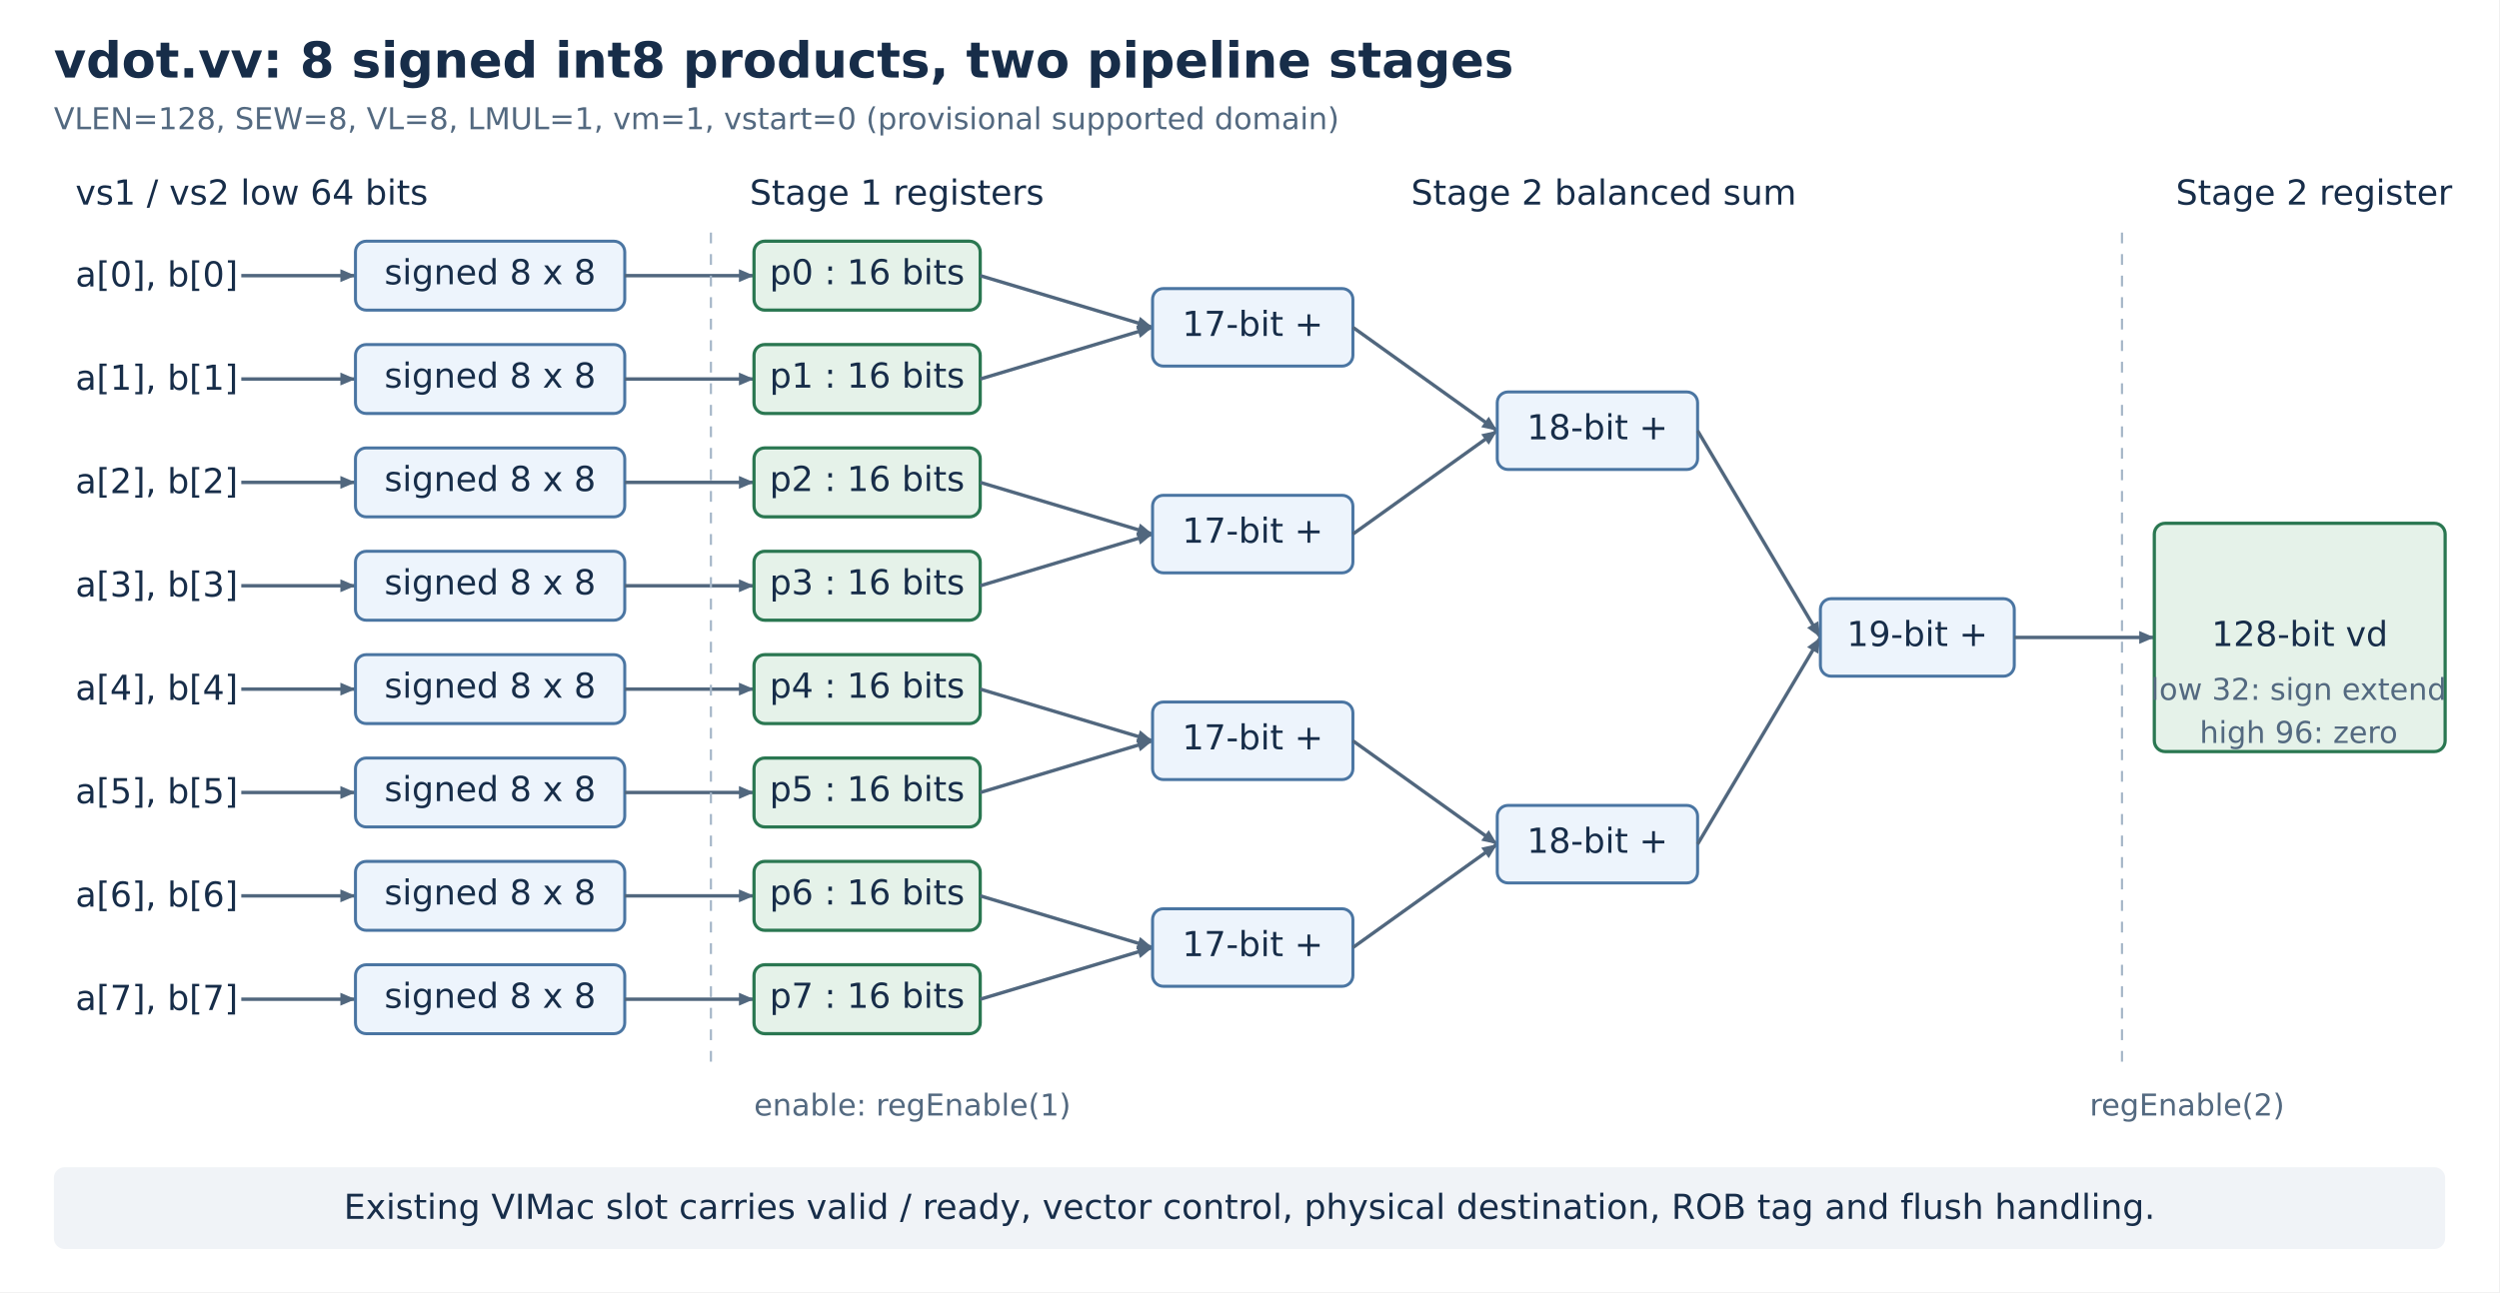
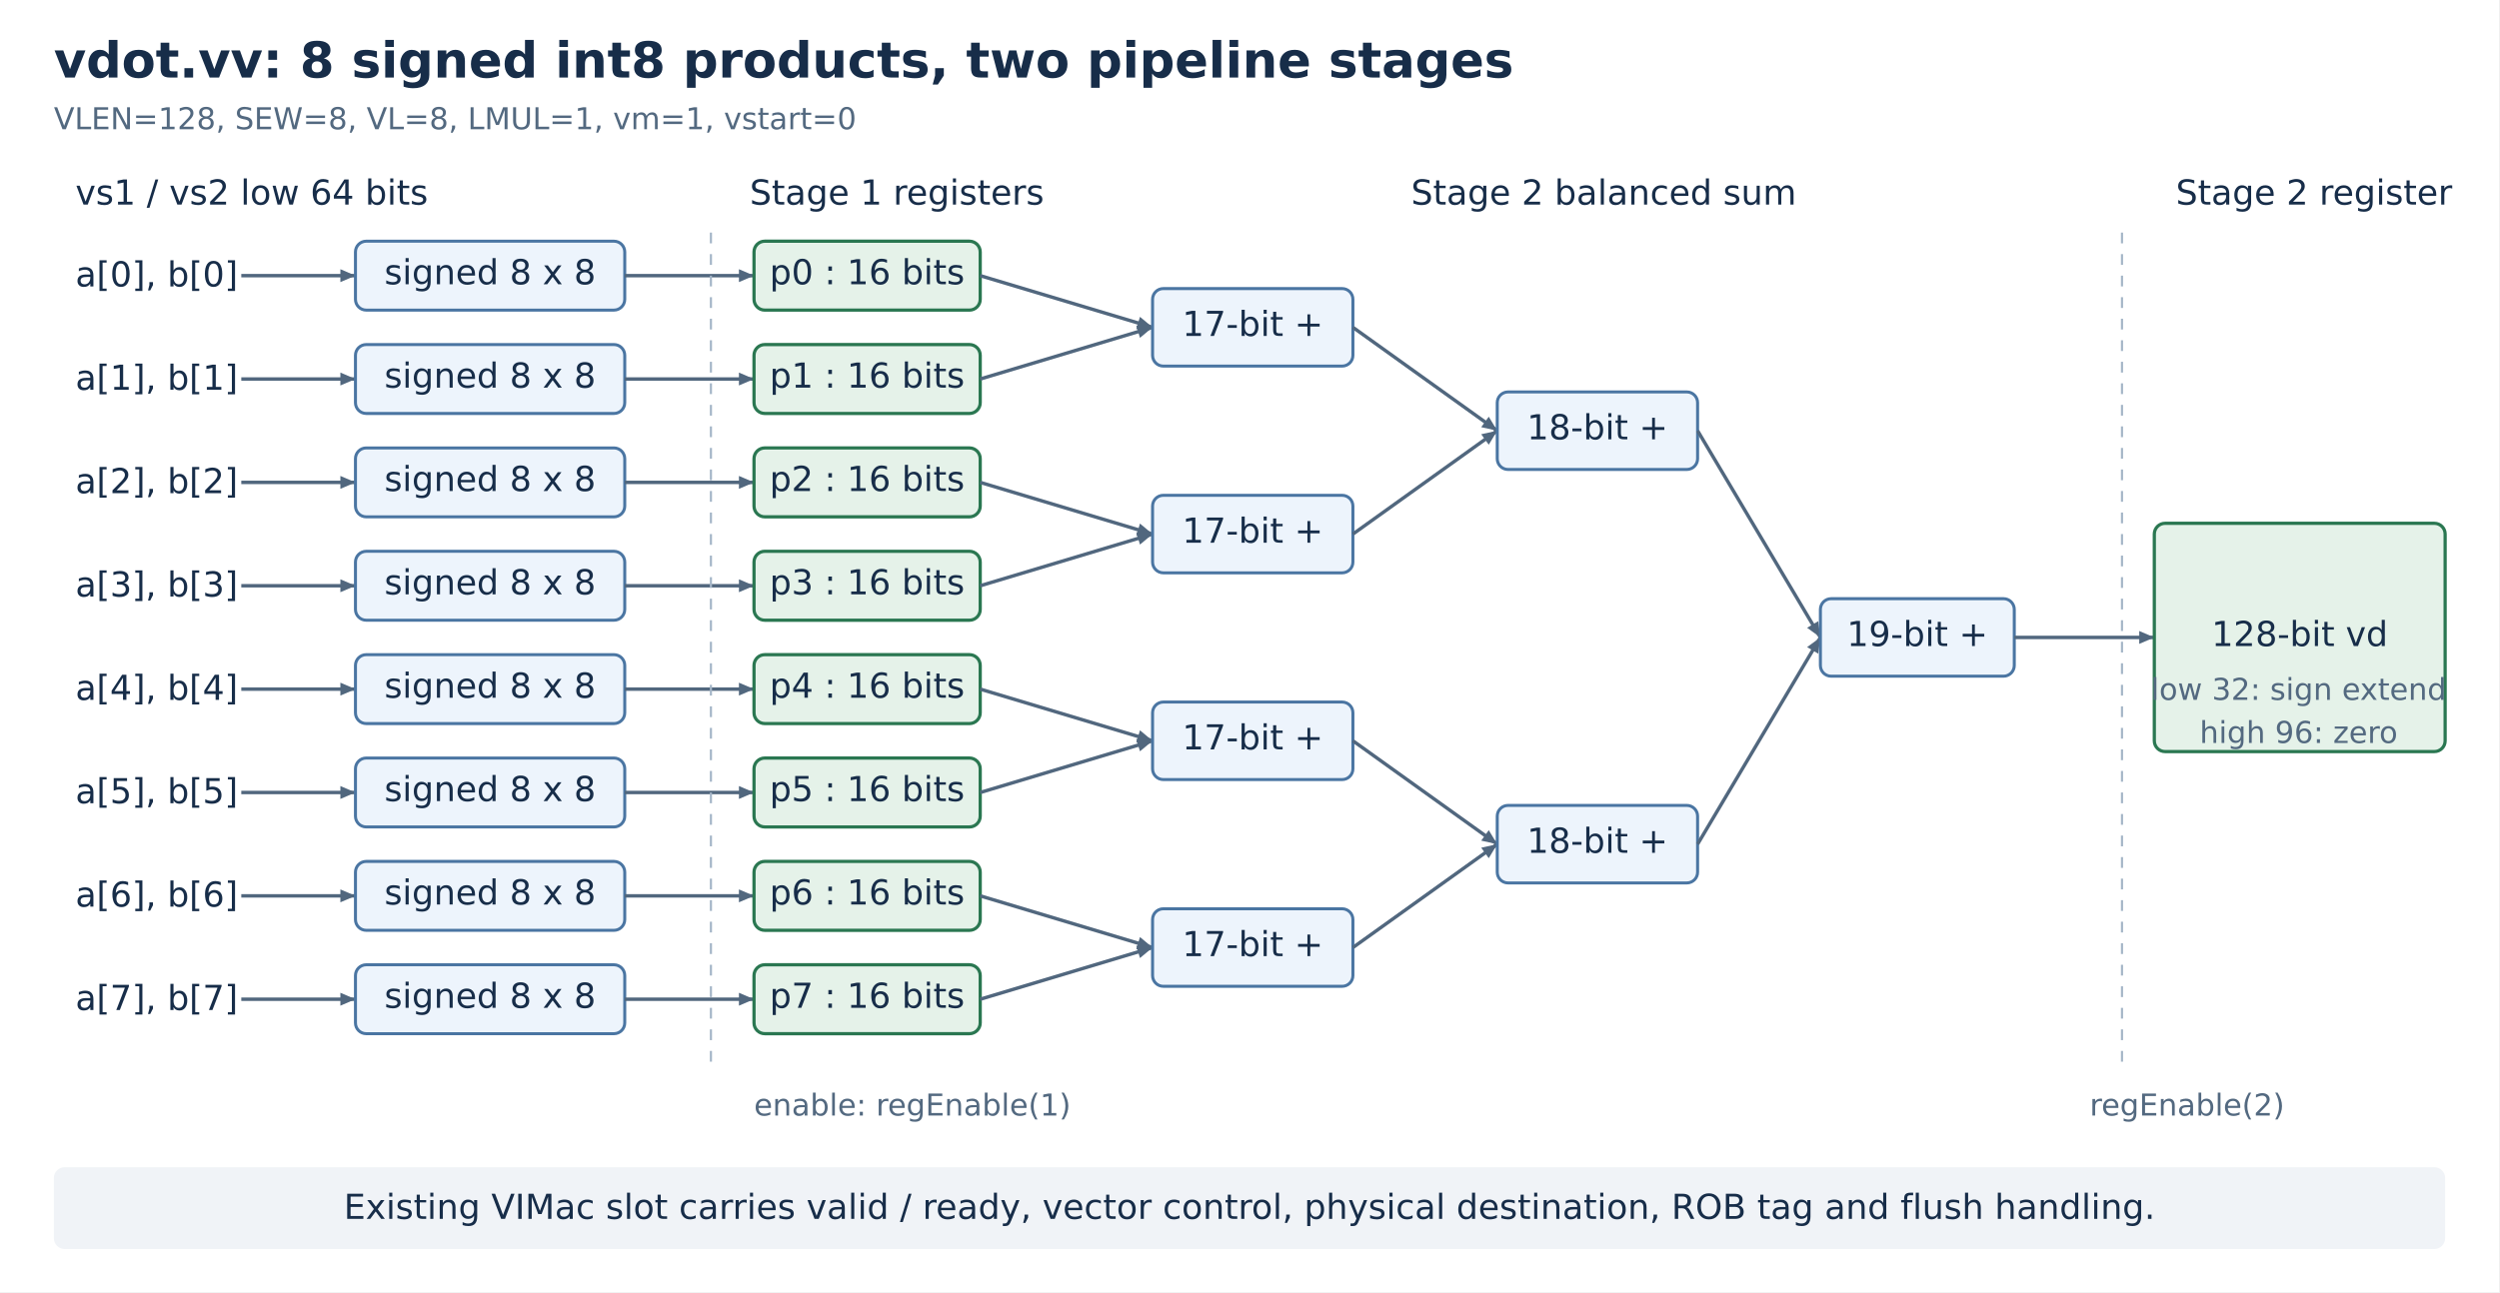
<svg xmlns="http://www.w3.org/2000/svg" width="1160" height="600" viewBox="0 0 1160 600">
  <defs>
    <marker id="arr" markerWidth="7" markerHeight="7" refX="6" refY="3.5" orient="auto">
      <path d="M0,0 L7,3.5 L0,7" fill="#51677e" />
    </marker>
  </defs>
  <rect width="1160" height="600" fill="white" />
  <style>text{font-family:DejaVu Sans,Arial,sans-serif;fill:#172d49;font-size:16px}.title{font-size:23px;font-weight:bold}.small{font-size:14px;fill:#536980}.wire{fill:none;stroke:#51677e;stroke-width:1.6;marker-end:url(#arr)}.box{fill:#edf4fc;stroke:#4a75a2;stroke-width:1.4}.reg{fill:#e5f2e9;stroke:#2a7751;stroke-width:1.5}</style>
  <text x="25" y="36" class="title">vdot.vv: 8 signed int8 products, two pipeline stages</text>
-   <text x="25" y="60" class="small">VLEN=128, SEW=8, VL=8, LMUL=1, vm=1, vstart=0 (provisional supported domain)</text>
+   <text x="25" y="60" class="small">VLEN=128, SEW=8, VL=8, LMUL=1, vm=1, vstart=0</text>
  <text x="35" y="95">vs1 / vs2 low 64 bits</text>
  <text x="348" y="95">Stage 1 registers</text>
  <text x="655" y="95">Stage 2 balanced sum</text>
  <text x="1010" y="95">Stage 2 register</text>
  <text x="35" y="133">a[0], b[0]</text>
  <line x1="112.0" y1="128.0" x2="165.0" y2="128.0" stroke="#51677e" stroke-width="1.6" />
  <polygon points="165.0,128.0 158.0,125.0 158.0,131.0" fill="#51677e" />
  <rect x="165" y="112" width="125" height="32" rx="5" fill="#edf4fc" stroke="#4a75a2" stroke-width="1.4" />
  <text x="227.5" y="132.0" text-anchor="middle">signed 8 x 8</text>
  <line x1="290.0" y1="128.0" x2="350.0" y2="128.0" stroke="#51677e" stroke-width="1.6" />
  <polygon points="350.0,128.0 343.0,125.0 343.0,131.0" fill="#51677e" />
  <rect x="350" y="112" width="105" height="32" rx="5" fill="#e5f2e9" stroke="#2a7751" stroke-width="1.5" />
  <text x="402.5" y="132.0" text-anchor="middle">p0 : 16 bits</text>
  <text x="35" y="181">a[1], b[1]</text>
  <line x1="112.0" y1="176.0" x2="165.0" y2="176.0" stroke="#51677e" stroke-width="1.6" />
  <polygon points="165.0,176.0 158.0,173.0 158.0,179.0" fill="#51677e" />
  <rect x="165" y="160" width="125" height="32" rx="5" fill="#edf4fc" stroke="#4a75a2" stroke-width="1.4" />
  <text x="227.5" y="180.0" text-anchor="middle">signed 8 x 8</text>
  <line x1="290.0" y1="176.0" x2="350.0" y2="176.0" stroke="#51677e" stroke-width="1.6" />
  <polygon points="350.0,176.0 343.0,173.0 343.0,179.0" fill="#51677e" />
  <rect x="350" y="160" width="105" height="32" rx="5" fill="#e5f2e9" stroke="#2a7751" stroke-width="1.5" />
  <text x="402.5" y="180.0" text-anchor="middle">p1 : 16 bits</text>
  <text x="35" y="229">a[2], b[2]</text>
  <line x1="112.0" y1="224.0" x2="165.0" y2="224.0" stroke="#51677e" stroke-width="1.6" />
  <polygon points="165.0,224.0 158.0,221.0 158.0,227.0" fill="#51677e" />
  <rect x="165" y="208" width="125" height="32" rx="5" fill="#edf4fc" stroke="#4a75a2" stroke-width="1.4" />
  <text x="227.5" y="228.0" text-anchor="middle">signed 8 x 8</text>
  <line x1="290.0" y1="224.0" x2="350.0" y2="224.0" stroke="#51677e" stroke-width="1.6" />
  <polygon points="350.0,224.0 343.0,221.0 343.0,227.0" fill="#51677e" />
  <rect x="350" y="208" width="105" height="32" rx="5" fill="#e5f2e9" stroke="#2a7751" stroke-width="1.5" />
  <text x="402.5" y="228.0" text-anchor="middle">p2 : 16 bits</text>
  <text x="35" y="277">a[3], b[3]</text>
  <line x1="112.0" y1="272.0" x2="165.0" y2="272.0" stroke="#51677e" stroke-width="1.6" />
  <polygon points="165.0,272.0 158.0,269.0 158.0,275.0" fill="#51677e" />
  <rect x="165" y="256" width="125" height="32" rx="5" fill="#edf4fc" stroke="#4a75a2" stroke-width="1.4" />
  <text x="227.5" y="276.0" text-anchor="middle">signed 8 x 8</text>
  <line x1="290.0" y1="272.0" x2="350.0" y2="272.0" stroke="#51677e" stroke-width="1.6" />
  <polygon points="350.0,272.0 343.0,269.0 343.0,275.0" fill="#51677e" />
  <rect x="350" y="256" width="105" height="32" rx="5" fill="#e5f2e9" stroke="#2a7751" stroke-width="1.5" />
  <text x="402.5" y="276.0" text-anchor="middle">p3 : 16 bits</text>
  <text x="35" y="325">a[4], b[4]</text>
  <line x1="112.0" y1="320.0" x2="165.0" y2="320.0" stroke="#51677e" stroke-width="1.6" />
  <polygon points="165.0,320.0 158.0,317.0 158.0,323.0" fill="#51677e" />
  <rect x="165" y="304" width="125" height="32" rx="5" fill="#edf4fc" stroke="#4a75a2" stroke-width="1.4" />
  <text x="227.5" y="324.0" text-anchor="middle">signed 8 x 8</text>
  <line x1="290.0" y1="320.0" x2="350.0" y2="320.0" stroke="#51677e" stroke-width="1.6" />
  <polygon points="350.0,320.0 343.0,317.0 343.0,323.0" fill="#51677e" />
  <rect x="350" y="304" width="105" height="32" rx="5" fill="#e5f2e9" stroke="#2a7751" stroke-width="1.5" />
  <text x="402.5" y="324.0" text-anchor="middle">p4 : 16 bits</text>
  <text x="35" y="373">a[5], b[5]</text>
  <line x1="112.0" y1="368.0" x2="165.0" y2="368.0" stroke="#51677e" stroke-width="1.6" />
  <polygon points="165.0,368.0 158.0,365.0 158.0,371.0" fill="#51677e" />
  <rect x="165" y="352" width="125" height="32" rx="5" fill="#edf4fc" stroke="#4a75a2" stroke-width="1.4" />
  <text x="227.5" y="372.0" text-anchor="middle">signed 8 x 8</text>
  <line x1="290.0" y1="368.0" x2="350.0" y2="368.0" stroke="#51677e" stroke-width="1.6" />
  <polygon points="350.0,368.0 343.0,365.0 343.0,371.0" fill="#51677e" />
  <rect x="350" y="352" width="105" height="32" rx="5" fill="#e5f2e9" stroke="#2a7751" stroke-width="1.5" />
  <text x="402.5" y="372.0" text-anchor="middle">p5 : 16 bits</text>
  <text x="35" y="421">a[6], b[6]</text>
  <line x1="112.0" y1="416.0" x2="165.0" y2="416.0" stroke="#51677e" stroke-width="1.6" />
  <polygon points="165.0,416.0 158.0,413.0 158.0,419.0" fill="#51677e" />
  <rect x="165" y="400" width="125" height="32" rx="5" fill="#edf4fc" stroke="#4a75a2" stroke-width="1.4" />
  <text x="227.5" y="420.0" text-anchor="middle">signed 8 x 8</text>
  <line x1="290.0" y1="416.0" x2="350.0" y2="416.0" stroke="#51677e" stroke-width="1.6" />
  <polygon points="350.0,416.0 343.0,413.0 343.0,419.0" fill="#51677e" />
  <rect x="350" y="400" width="105" height="32" rx="5" fill="#e5f2e9" stroke="#2a7751" stroke-width="1.5" />
  <text x="402.5" y="420.0" text-anchor="middle">p6 : 16 bits</text>
  <text x="35" y="469">a[7], b[7]</text>
  <line x1="112.0" y1="464.0" x2="165.0" y2="464.0" stroke="#51677e" stroke-width="1.6" />
  <polygon points="165.0,464.0 158.0,461.0 158.0,467.0" fill="#51677e" />
  <rect x="165" y="448" width="125" height="32" rx="5" fill="#edf4fc" stroke="#4a75a2" stroke-width="1.4" />
  <text x="227.5" y="468.0" text-anchor="middle">signed 8 x 8</text>
  <line x1="290.0" y1="464.0" x2="350.0" y2="464.0" stroke="#51677e" stroke-width="1.6" />
  <polygon points="350.0,464.0 343.0,461.0 343.0,467.0" fill="#51677e" />
  <rect x="350" y="448" width="105" height="32" rx="5" fill="#e5f2e9" stroke="#2a7751" stroke-width="1.5" />
  <text x="402.5" y="468.0" text-anchor="middle">p7 : 16 bits</text>
  <line x1="455.0" y1="128.0" x2="535.0" y2="152.0" stroke="#51677e" stroke-width="1.6" />
  <polygon points="535.0,152.0 529.157,147.115 527.433,152.862" fill="#51677e" />
  <line x1="455.0" y1="176.0" x2="535.0" y2="152.0" stroke="#51677e" stroke-width="1.6" />
  <polygon points="535.0,152.0 527.433,151.138 529.157,156.885" fill="#51677e" />
  <rect x="535" y="134.0" width="93" height="36" rx="5" fill="#edf4fc" stroke="#4a75a2" stroke-width="1.4" />
  <text x="581.5" y="156.0" text-anchor="middle">17-bit +</text>
  <line x1="455.0" y1="224.0" x2="535.0" y2="248.0" stroke="#51677e" stroke-width="1.6" />
  <polygon points="535.0,248.0 529.157,243.115 527.433,248.862" fill="#51677e" />
  <line x1="455.0" y1="272.0" x2="535.0" y2="248.0" stroke="#51677e" stroke-width="1.6" />
  <polygon points="535.0,248.0 527.433,247.138 529.157,252.885" fill="#51677e" />
  <rect x="535" y="230.0" width="93" height="36" rx="5" fill="#edf4fc" stroke="#4a75a2" stroke-width="1.4" />
  <text x="581.5" y="252.0" text-anchor="middle">17-bit +</text>
  <line x1="455.0" y1="320.0" x2="535.0" y2="344.0" stroke="#51677e" stroke-width="1.6" />
  <polygon points="535.0,344.0 529.157,339.115 527.433,344.862" fill="#51677e" />
  <line x1="455.0" y1="368.0" x2="535.0" y2="344.0" stroke="#51677e" stroke-width="1.6" />
  <polygon points="535.0,344.0 527.433,343.138 529.157,348.885" fill="#51677e" />
  <rect x="535" y="326.0" width="93" height="36" rx="5" fill="#edf4fc" stroke="#4a75a2" stroke-width="1.4" />
  <text x="581.5" y="348.0" text-anchor="middle">17-bit +</text>
  <line x1="455.0" y1="416.0" x2="535.0" y2="440.0" stroke="#51677e" stroke-width="1.6" />
  <polygon points="535.0,440.0 529.157,435.115 527.433,440.862" fill="#51677e" />
  <line x1="455.0" y1="464.0" x2="535.0" y2="440.0" stroke="#51677e" stroke-width="1.6" />
  <polygon points="535.0,440.0 527.433,439.138 529.157,444.885" fill="#51677e" />
  <rect x="535" y="422.0" width="93" height="36" rx="5" fill="#edf4fc" stroke="#4a75a2" stroke-width="1.4" />
  <text x="581.5" y="444.0" text-anchor="middle">17-bit +</text>
  <line x1="628.0" y1="152.0" x2="695.0" y2="200.0" stroke="#51677e" stroke-width="1.6" />
  <polygon points="695.0,200.0 691.057,193.485 687.562,198.362" fill="#51677e" />
  <line x1="628.0" y1="248.0" x2="695.0" y2="200.0" stroke="#51677e" stroke-width="1.6" />
  <polygon points="695.0,200.0 687.562,201.638 691.057,206.515" fill="#51677e" />
  <rect x="695" y="182.0" width="93" height="36" rx="5" fill="#edf4fc" stroke="#4a75a2" stroke-width="1.4" />
  <text x="741.5" y="204.0" text-anchor="middle">18-bit +</text>
  <line x1="628.0" y1="344.0" x2="695.0" y2="392.0" stroke="#51677e" stroke-width="1.6" />
  <polygon points="695.0,392.0 691.057,385.485 687.562,390.362" fill="#51677e" />
  <line x1="628.0" y1="440.0" x2="695.0" y2="392.0" stroke="#51677e" stroke-width="1.6" />
  <polygon points="695.0,392.0 687.562,393.638 691.057,398.515" fill="#51677e" />
  <rect x="695" y="374.0" width="93" height="36" rx="5" fill="#edf4fc" stroke="#4a75a2" stroke-width="1.4" />
  <text x="741.5" y="396.0" text-anchor="middle">18-bit +</text>
  <line x1="788.0" y1="200.0" x2="845.0" y2="296.0" stroke="#51677e" stroke-width="1.6" />
  <polygon points="845.0,296.0 844.006,288.449 838.847,291.513" fill="#51677e" />
  <line x1="788.0" y1="392.0" x2="845.0" y2="296.0" stroke="#51677e" stroke-width="1.6" />
  <polygon points="845.0,296.0 838.847,300.487 844.006,303.551" fill="#51677e" />
  <rect x="845" y="278.0" width="90" height="36" rx="5" fill="#edf4fc" stroke="#4a75a2" stroke-width="1.4" />
  <text x="890.0" y="300.0" text-anchor="middle">19-bit +</text>
  <line x1="935.0" y1="296.0" x2="1000.0" y2="296.0" stroke="#51677e" stroke-width="1.6" />
  <polygon points="1000.0,296.0 993.0,293.0 993.0,299.0" fill="#51677e" />
  <rect x="1000" y="243.0" width="135" height="106" rx="5" fill="#e5f2e9" stroke="#2a7751" stroke-width="1.5" />
  <text x="1067.5" y="300.0" text-anchor="middle">128-bit vd</text>
  <text x="1067" y="325" text-anchor="middle" class="small">low 32: sign extend</text>
  <text x="1067" y="345" text-anchor="middle" class="small">high 96: zero</text>
  <line x1="330" x2="330" y1="108" y2="495" stroke="#a4b5c7" stroke-dasharray="5 5" />
  <line x1="985" x2="985" y1="108" y2="495" stroke="#a4b5c7" stroke-dasharray="5 5" />
  <text x="350" y="518" class="small">enable: regEnable(1)</text>
  <text x="970" y="518" class="small">regEnable(2)</text>
  <rect x="25" y="542" width="1110" height="38" rx="5" fill="#f0f3f7" />
  <text x="580" y="566" text-anchor="middle">Existing VIMac slot carries valid / ready, vector control, physical destination, ROB tag and flush handling.</text>
</svg>
